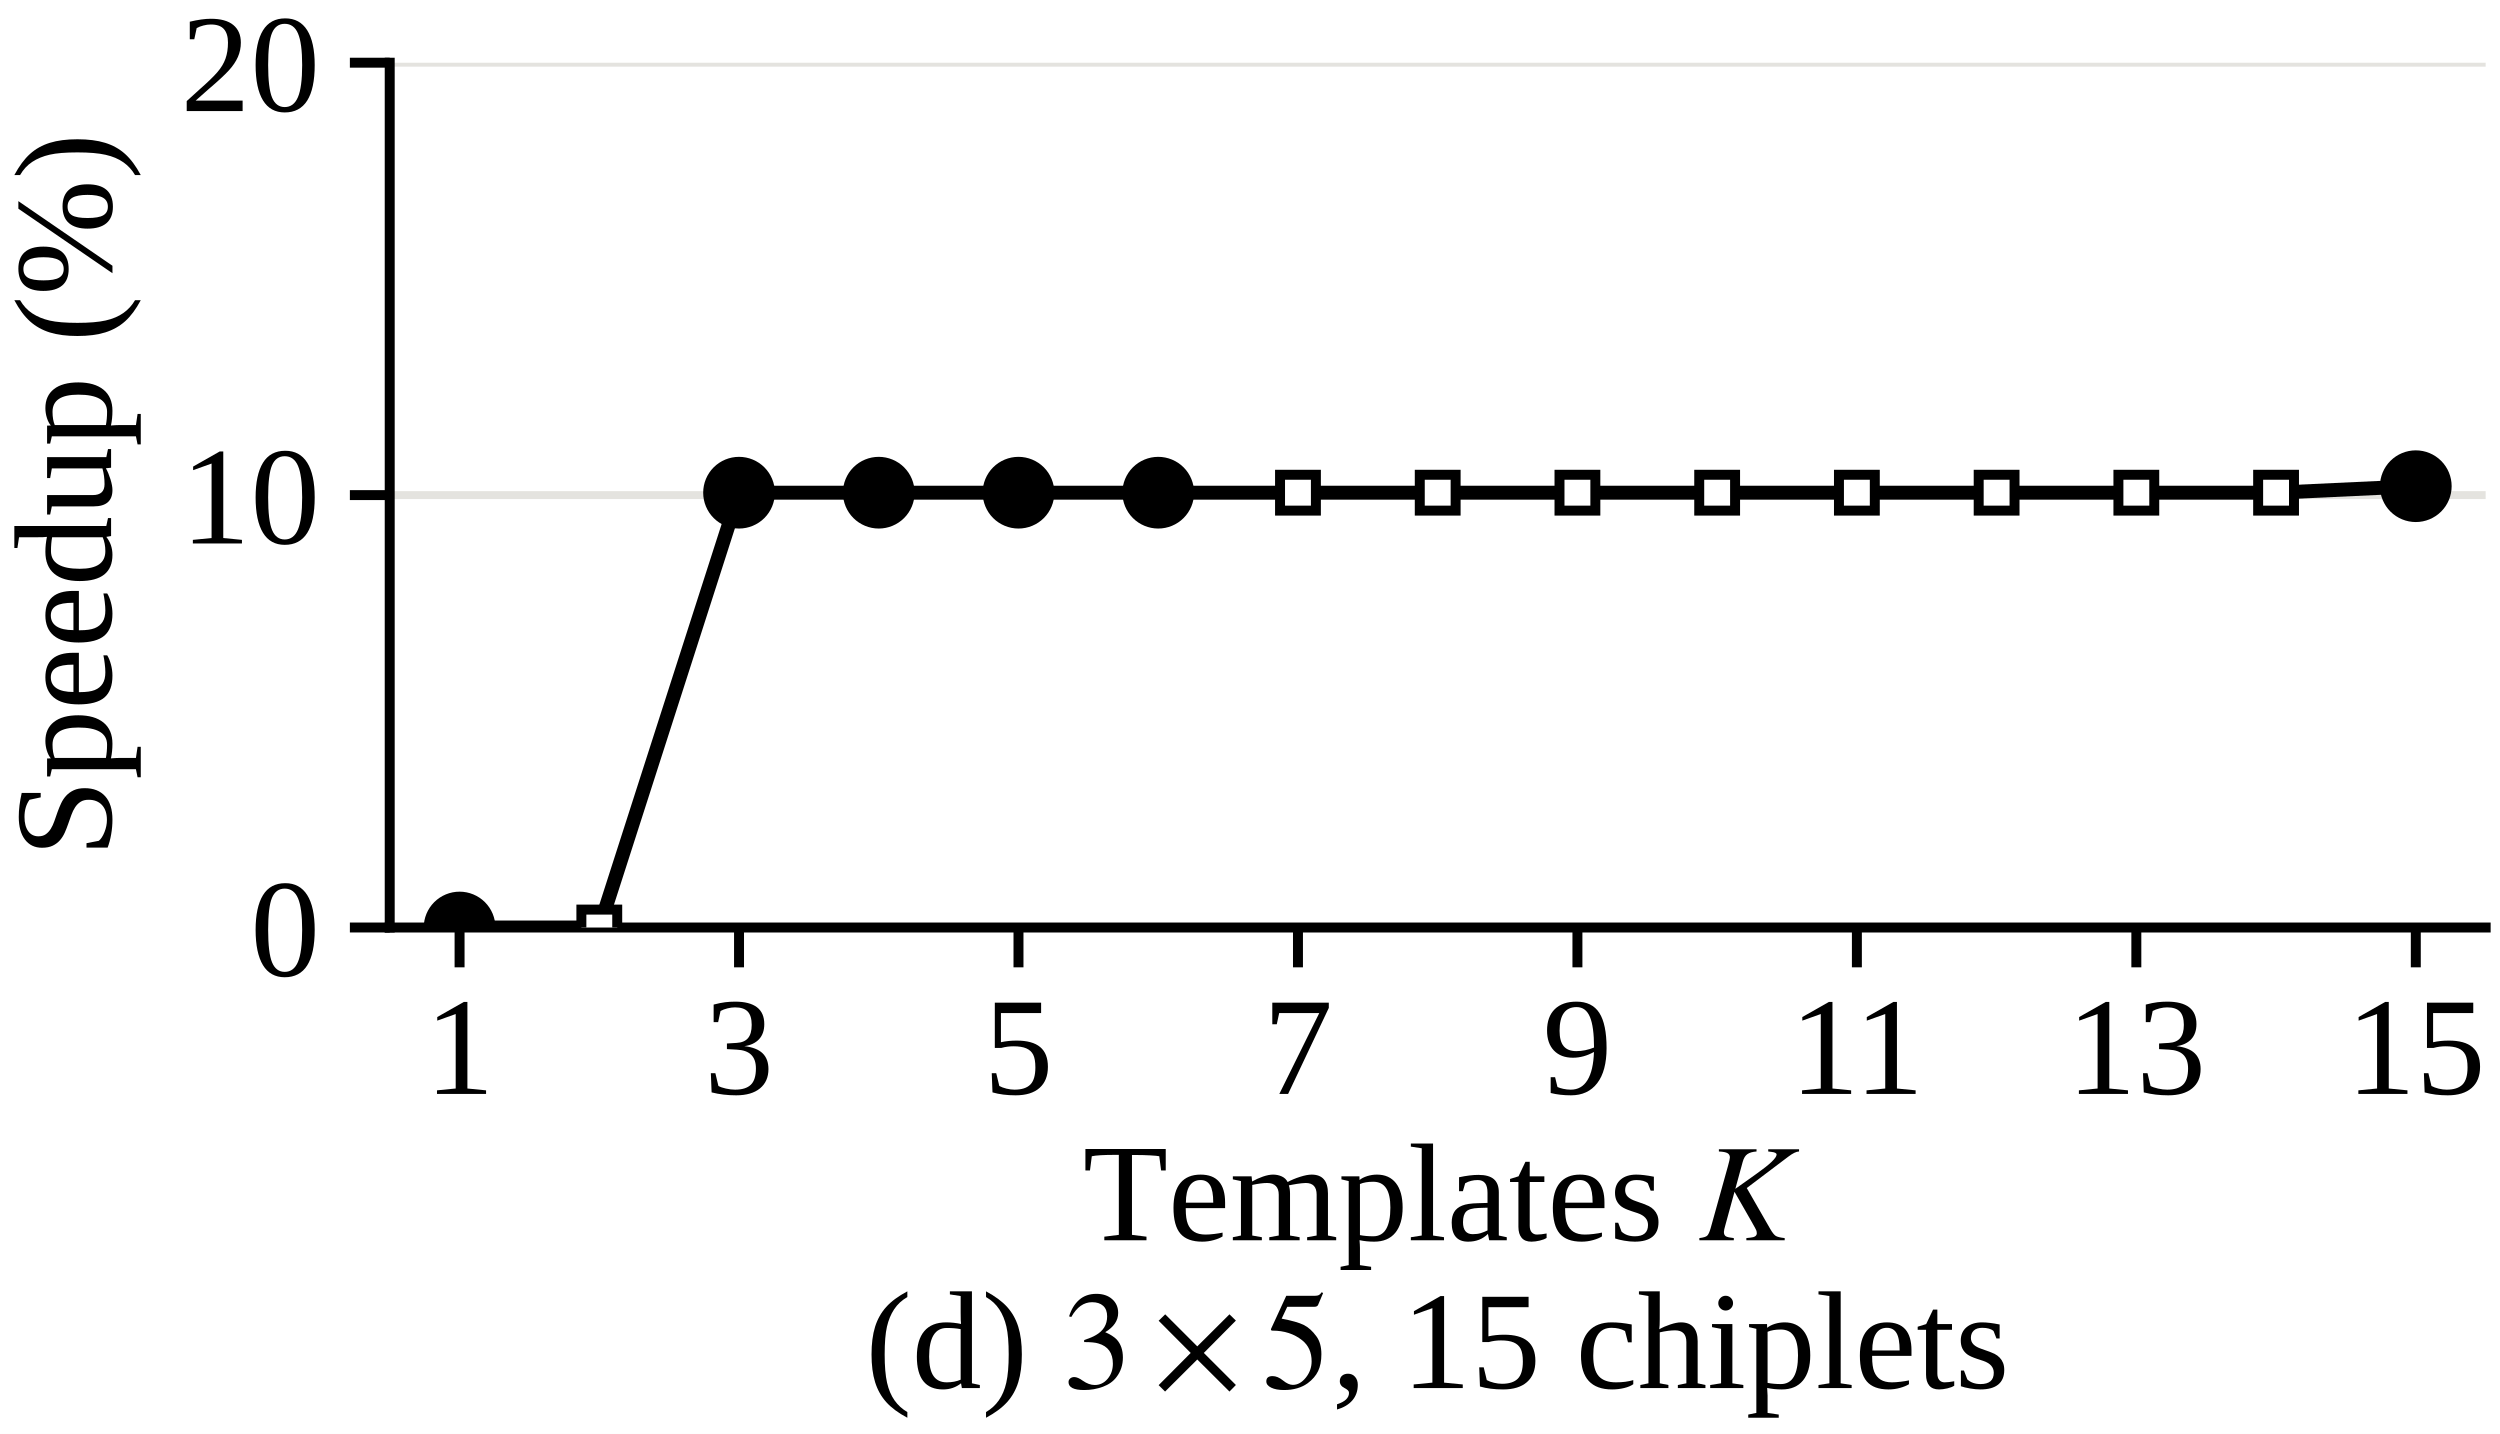
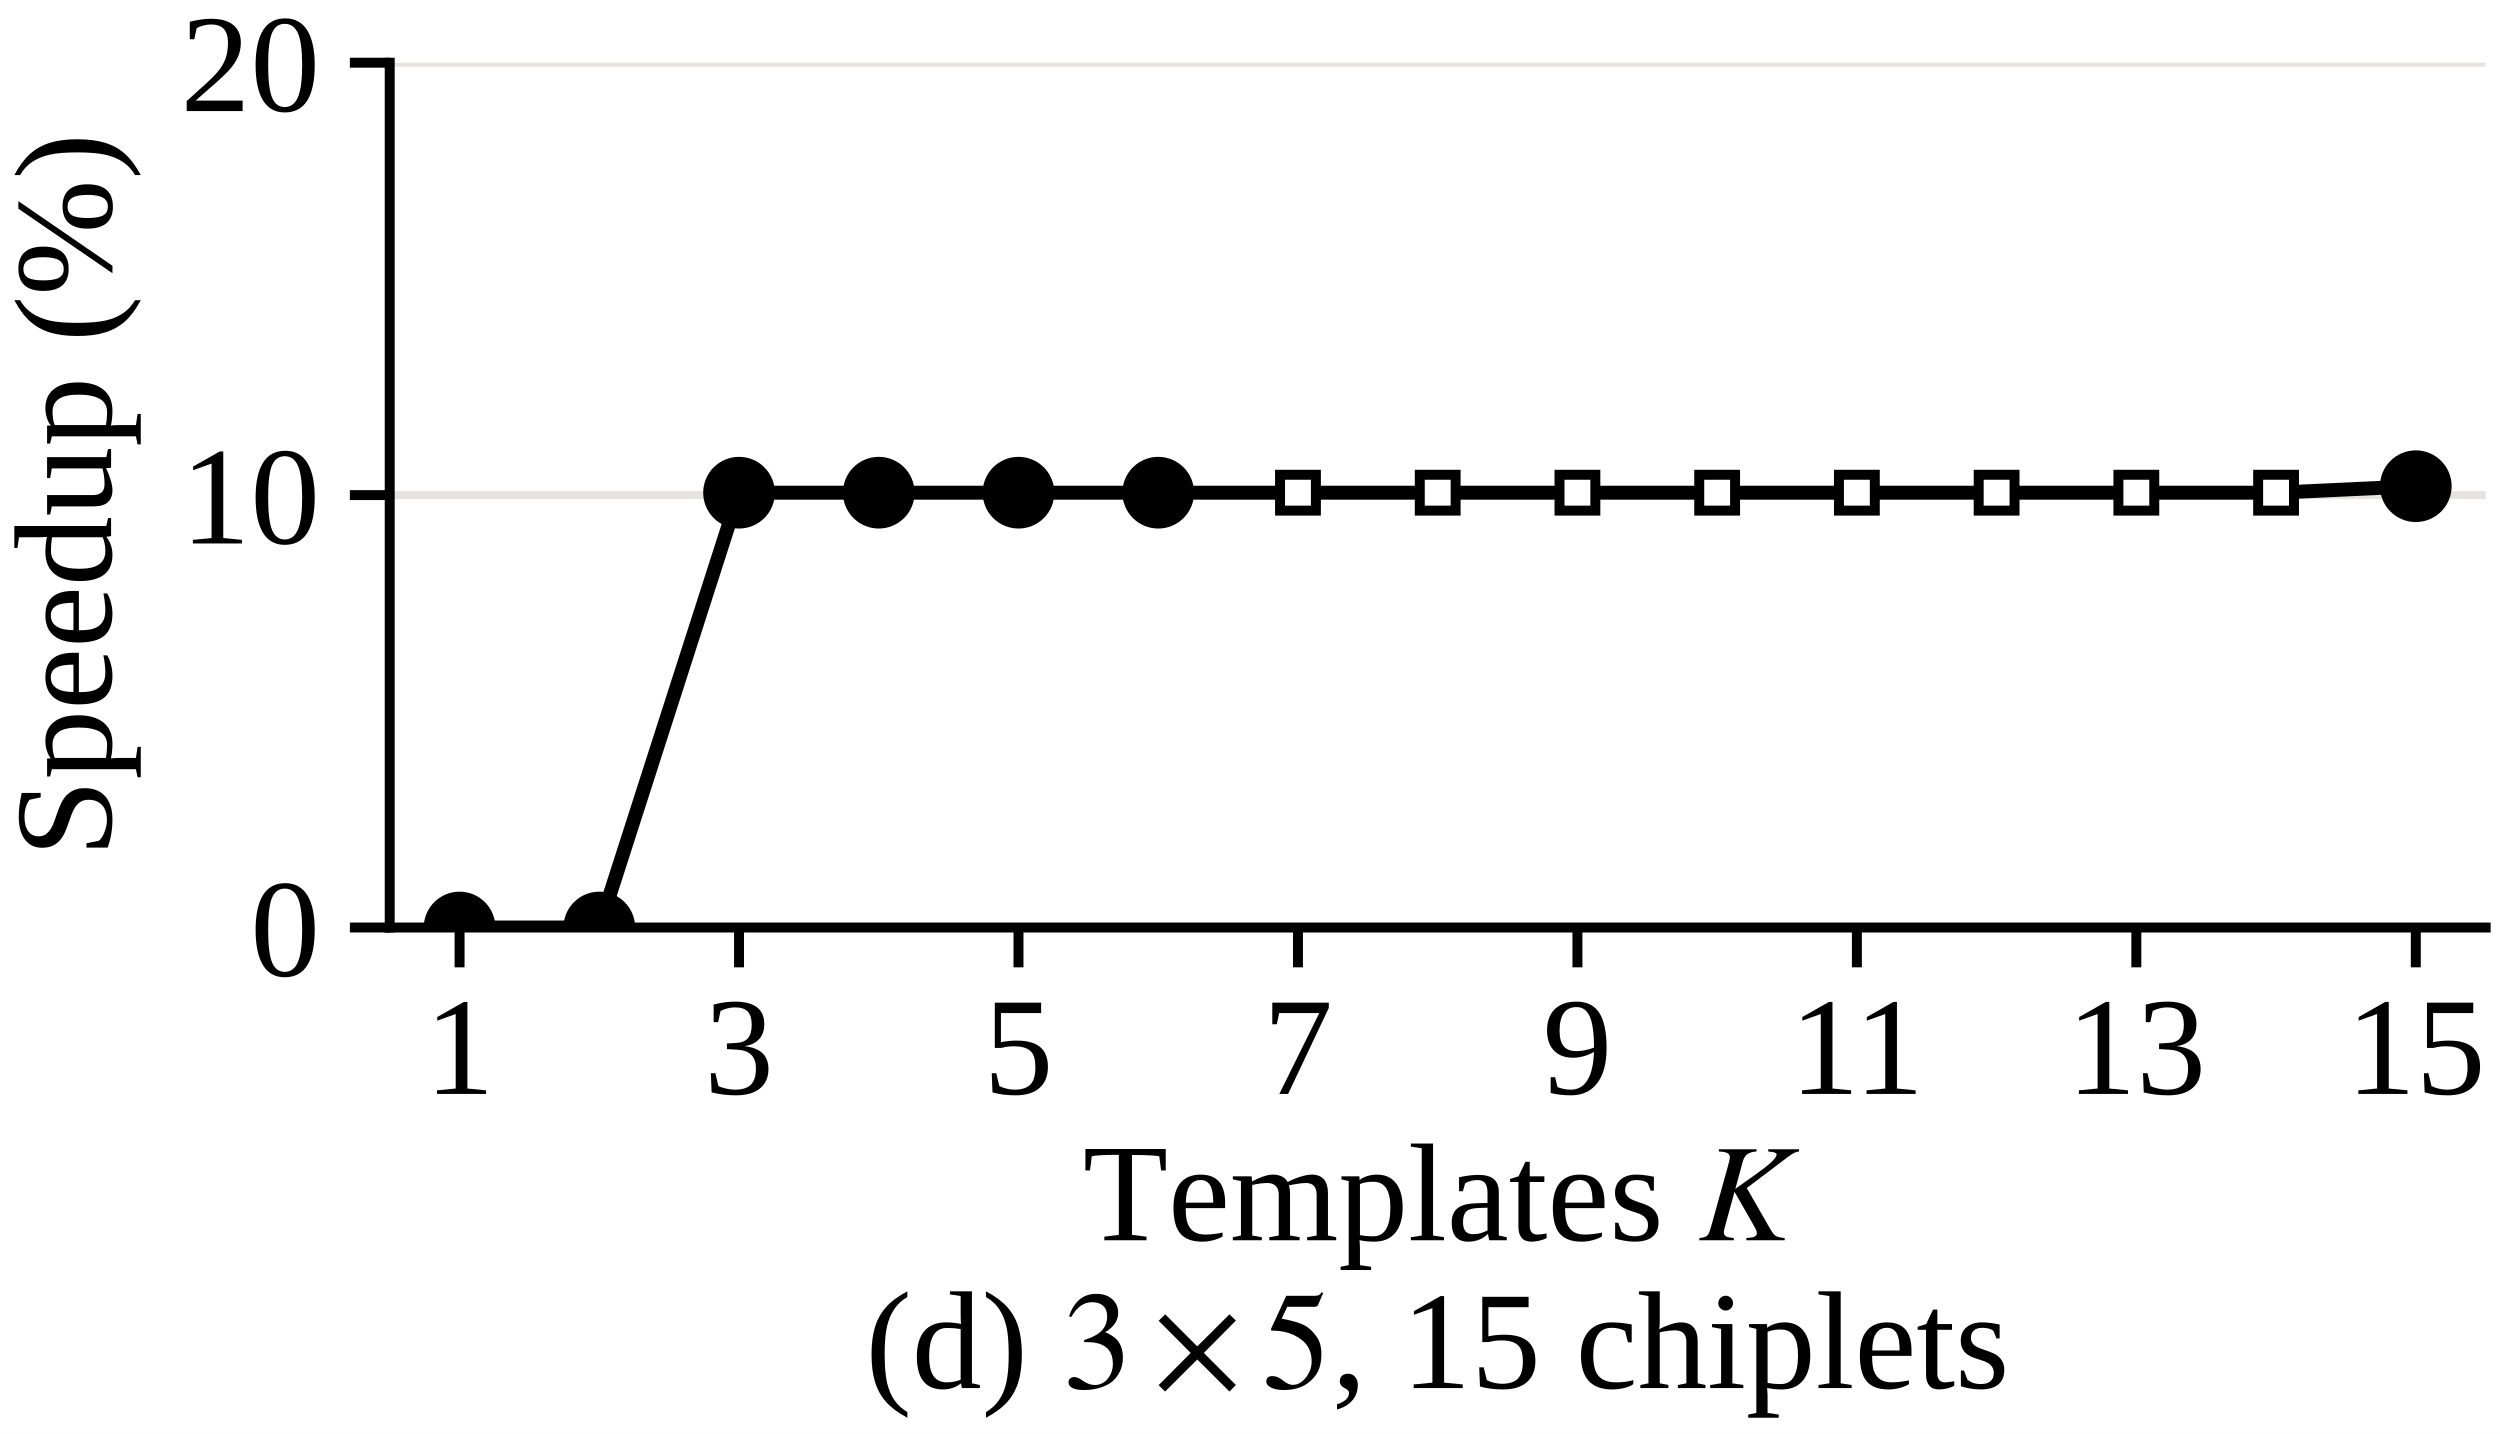
<svg xmlns="http://www.w3.org/2000/svg" xmlns:xlink="http://www.w3.org/1999/xlink" width="125.529pt" height="72pt" viewBox="0 0 125.529 72" version="1.1">
  <defs>
    <style type="text/css">*{stroke-linejoin: round; stroke-linecap: butt}</style>
  </defs>
  <g id="figure_1">
    <g id="patch_1">
      <path d="M 0 72  L 125.529 72  L 125.529 0  L 0 0  z " style="fill: #ffffff" />
    </g>
    <g id="axes_1">
      <g id="patch_2">
        <path d="M 19.568 46.572  L 124.809 46.572  L 124.809 3.149  L 19.568 3.149  z " style="fill: #ffffff" />
      </g>
      <g id="matplotlib.axis_1">
        <g id="xtick_1">
          <g id="line2d_1">
            <defs>
-               <path id="m7c589aa35e" d="M 0 0  L 0 2  " style="stroke: #000000; stroke-width: 0.5" />
-             </defs>
-             <g>
-               <use xlink:href="#m7c589aa35e" x="23.076" y="46.572" style="stroke: #000000; stroke-width: 0.5" />
+               <path id="me2c214fc5d" d="M 0 0  L 0 2  " style="stroke: #000000; stroke-width: 0.5" />
+             </defs>
+             <g>
+               <use xlink:href="#me2c214fc5d" x="23.076" y="46.572" style="stroke: #000000; stroke-width: 0.5" />
            </g>
          </g>
          <g id="text_1">
            <g transform="translate(21.32616 54.92922) scale(0.07 -0.07)">
              <defs>
                <path id="LiberationSerif-31" d="M 1959 250  L 2816 166  L 2816 0  L 563 0  L 563 166  L 1422 250  L 1422 3669  L 575 3366  L 575 3531  L 1797 4225  L 1959 4225  L 1959 250  z " transform="scale(0.015625)" />
              </defs>
              <use xlink:href="#LiberationSerif-31" />
            </g>
          </g>
        </g>
        <g id="xtick_2">
          <g id="line2d_2">
            <g>
-               <use xlink:href="#m7c589aa35e" x="37.108" y="46.572" style="stroke: #000000; stroke-width: 0.5" />
+               <use xlink:href="#me2c214fc5d" x="37.108" y="46.572" style="stroke: #000000; stroke-width: 0.5" />
            </g>
          </g>
          <g id="text_2">
            <g transform="translate(35.35831 54.92922) scale(0.07 -0.07)">
              <defs>
                <path id="LiberationSerif-33" d="M 2950 1141  Q 2950 575 2562 256  Q 2175 -63 1466 -63  Q 872 -63 341 72  L 306 953  L 513 953  L 653 366  Q 775 297 998 247  Q 1222 197 1416 197  Q 1906 197 2140 422  Q 2375 647 2375 1172  Q 2375 1584 2159 1798  Q 1944 2013 1491 2034  L 1044 2059  L 1044 2316  L 1491 2344  Q 1844 2363 2012 2563  Q 2181 2763 2181 3169  Q 2181 3591 1998 3783  Q 1816 3975 1416 3975  Q 1250 3975 1069 3929  Q 888 3884 750 3809  L 641 3297  L 434 3297  L 434 4103  Q 744 4184 969 4211  Q 1194 4238 1416 4238  Q 2759 4238 2759 3206  Q 2759 2772 2520 2514  Q 2281 2256 1844 2194  Q 2413 2128 2681 1867  Q 2950 1606 2950 1141  z " transform="scale(0.015625)" />
              </defs>
              <use xlink:href="#LiberationSerif-33" />
            </g>
          </g>
        </g>
        <g id="xtick_3">
          <g id="line2d_3">
            <g>
-               <use xlink:href="#m7c589aa35e" x="51.14" y="46.572" style="stroke: #000000; stroke-width: 0.5" />
+               <use xlink:href="#me2c214fc5d" x="51.14" y="46.572" style="stroke: #000000; stroke-width: 0.5" />
            </g>
          </g>
          <g id="text_3">
            <g transform="translate(49.39047 54.92922) scale(0.07 -0.07)">
              <defs>
                <path id="LiberationSerif-35" d="M 1516 2450  Q 2241 2450 2595 2153  Q 2950 1856 2950 1247  Q 2950 616 2565 276  Q 2181 -63 1466 -63  Q 872 -63 406 72  L 372 953  L 578 953  L 719 366  Q 856 291 1048 244  Q 1241 197 1416 197  Q 1909 197 2142 430  Q 2375 663 2375 1216  Q 2375 1603 2275 1801  Q 2175 2000 1956 2094  Q 1738 2188 1369 2188  Q 1084 2188 813 2113  L 513 2113  L 513 4191  L 2638 4191  L 2638 3713  L 794 3713  L 794 2375  Q 1131 2450 1516 2450  z " transform="scale(0.015625)" />
              </defs>
              <use xlink:href="#LiberationSerif-35" />
            </g>
          </g>
        </g>
        <g id="xtick_4">
          <g id="line2d_4">
            <g>
-               <use xlink:href="#m7c589aa35e" x="65.173" y="46.572" style="stroke: #000000; stroke-width: 0.5" />
+               <use xlink:href="#me2c214fc5d" x="65.173" y="46.572" style="stroke: #000000; stroke-width: 0.5" />
            </g>
          </g>
          <g id="text_4">
            <g transform="translate(63.42262 54.92922) scale(0.07 -0.07)">
              <defs>
                <path id="LiberationSerif-37" d="M 628 3200  L 422 3200  L 422 4191  L 3016 4191  L 3016 3950  L 1147 0  L 744 0  L 2578 3713  L 738 3713  L 628 3200  z " transform="scale(0.015625)" />
              </defs>
              <use xlink:href="#LiberationSerif-37" />
            </g>
          </g>
        </g>
        <g id="xtick_5">
          <g id="line2d_5">
            <g>
-               <use xlink:href="#m7c589aa35e" x="79.205" y="46.572" style="stroke: #000000; stroke-width: 0.5" />
+               <use xlink:href="#me2c214fc5d" x="79.205" y="46.572" style="stroke: #000000; stroke-width: 0.5" />
            </g>
          </g>
          <g id="text_5">
            <g transform="translate(77.45477 54.92922) scale(0.07 -0.07)">
              <defs>
                <path id="LiberationSerif-39" d="M 206 2913  Q 206 3544 559 3891  Q 913 4238 1556 4238  Q 2272 4238 2605 3722  Q 2938 3206 2938 2106  Q 2938 1053 2509 495  Q 2081 -63 1306 -63  Q 797 -63 372 44  L 372 769  L 575 769  L 684 319  Q 784 272 953 234  Q 1122 197 1294 197  Q 1794 197 2062 636  Q 2331 1075 2359 1928  Q 1884 1663 1394 1663  Q 841 1663 523 1992  Q 206 2322 206 2913  z M 1563 3988  Q 781 3988 781 2900  Q 781 2422 968 2194  Q 1156 1966 1550 1966  Q 1953 1966 2363 2131  Q 2363 3091 2173 3539  Q 1984 3988 1563 3988  z " transform="scale(0.015625)" />
              </defs>
              <use xlink:href="#LiberationSerif-39" />
            </g>
          </g>
        </g>
        <g id="xtick_6">
          <g id="line2d_6">
            <g>
-               <use xlink:href="#m7c589aa35e" x="93.237" y="46.572" style="stroke: #000000; stroke-width: 0.5" />
+               <use xlink:href="#me2c214fc5d" x="93.237" y="46.572" style="stroke: #000000; stroke-width: 0.5" />
            </g>
          </g>
          <g id="text_6">
            <g transform="translate(89.86817 54.92922) scale(0.07 -0.07)">
              <use xlink:href="#LiberationSerif-31" />
              <use xlink:href="#LiberationSerif-31" x="46.25" />
            </g>
          </g>
        </g>
        <g id="xtick_7">
          <g id="line2d_7">
            <g>
-               <use xlink:href="#m7c589aa35e" x="107.269" y="46.572" style="stroke: #000000; stroke-width: 0.5" />
+               <use xlink:href="#me2c214fc5d" x="107.269" y="46.572" style="stroke: #000000; stroke-width: 0.5" />
            </g>
          </g>
          <g id="text_7">
            <g transform="translate(103.7691 54.92922) scale(0.07 -0.07)">
              <use xlink:href="#LiberationSerif-31" />
              <use xlink:href="#LiberationSerif-33" x="50" />
            </g>
          </g>
        </g>
        <g id="xtick_8">
          <g id="line2d_8">
            <g>
-               <use xlink:href="#m7c589aa35e" x="121.301" y="46.572" style="stroke: #000000; stroke-width: 0.5" />
+               <use xlink:href="#me2c214fc5d" x="121.301" y="46.572" style="stroke: #000000; stroke-width: 0.5" />
            </g>
          </g>
          <g id="text_8">
            <g transform="translate(117.8012 54.92922) scale(0.07 -0.07)">
              <use xlink:href="#LiberationSerif-31" />
              <use xlink:href="#LiberationSerif-35" x="50" />
            </g>
          </g>
        </g>
        <g id="text_9">
          <g transform="translate(54.37369 62.32) scale(0.07 -0.07)">
            <defs>
              <path id="LiberationSerif-54" d="M 984 0  L 984 166  L 1650 250  L 1650 3922  L 1491 3922  Q 700 3922 409 3859  L 325 3206  L 116 3206  L 116 4191  L 3803 4191  L 3803 3206  L 3591 3206  L 3506 3859  Q 3413 3881 3097 3898  Q 2781 3916 2406 3916  L 2253 3916  L 2253 250  L 2919 166  L 2919 0  L 984 0  z " transform="scale(0.015625)" />
              <path id="LiberationSerif-65" d="M 813 1478  L 813 1422  Q 813 991 908 752  Q 1003 513 1201 388  Q 1400 263 1722 263  Q 1891 263 2122 291  Q 2353 319 2503 353  L 2503 178  Q 2353 81 2095 9  Q 1838 -63 1569 -63  Q 884 -63 567 306  Q 250 675 250 1491  Q 250 2259 572 2637  Q 894 3016 1491 3016  Q 2619 3016 2619 1734  L 2619 1478  L 813 1478  z M 1491 2766  Q 1166 2766 992 2503  Q 819 2241 819 1728  L 2075 1728  Q 2075 2288 1931 2527  Q 1788 2766 1491 2766  z " transform="scale(0.015625)" />
              <path id="LiberationSerif-6d" d="M 1019 2700  Q 1253 2834 1515 2925  Q 1778 3016 1978 3016  Q 2194 3016 2376 2934  Q 2559 2853 2650 2675  Q 2891 2809 3214 2912  Q 3538 3016 3750 3016  Q 4500 3016 4500 2150  L 4500 219  L 4878 141  L 4878 0  L 3544 0  L 3544 141  L 3981 219  L 3981 2094  Q 3981 2631 3481 2631  Q 3400 2631 3292 2618  Q 3184 2606 3076 2590  Q 2969 2575 2870 2554  Q 2772 2534 2706 2522  Q 2759 2353 2759 2150  L 2759 219  L 3200 141  L 3200 0  L 1806 0  L 1806 141  L 2241 219  L 2241 2094  Q 2241 2353 2108 2492  Q 1975 2631 1709 2631  Q 1434 2631 1025 2541  L 1025 219  L 1466 141  L 1466 0  L 134 0  L 134 141  L 506 219  L 506 2719  L 134 2797  L 134 2938  L 994 2938  L 1019 2700  z " transform="scale(0.015625)" />
              <path id="LiberationSerif-70" d="M 475 2719  L 141 2797  L 141 2938  L 966 2938  L 972 2766  Q 1103 2878 1323 2947  Q 1544 3016 1772 3016  Q 2334 3016 2642 2625  Q 2950 2234 2950 1503  Q 2950 756 2614 346  Q 2278 -63 1644 -63  Q 1291 -63 972 6  Q 991 -219 991 -347  L 991 -1141  L 1503 -1216  L 1503 -1363  L 103 -1363  L 103 -1216  L 475 -1141  L 475 2719  z M 2388 1503  Q 2388 2103 2192 2395  Q 1997 2688 1600 2688  Q 1234 2688 991 2584  L 991 238  Q 1269 184 1600 184  Q 2388 184 2388 1503  z " transform="scale(0.015625)" />
              <path id="LiberationSerif-6c" d="M 1147 219  L 1650 141  L 1650 0  L 128 0  L 128 141  L 628 219  L 628 4225  L 128 4300  L 128 4441  L 1147 4441  L 1147 219  z " transform="scale(0.015625)" />
              <path id="LiberationSerif-61" d="M 1453 3003  Q 1934 3003 2161 2806  Q 2388 2609 2388 2203  L 2388 219  L 2753 141  L 2753 0  L 1947 0  L 1888 294  Q 1531 -63 978 -63  Q 225 -63 225 813  Q 225 1106 339 1298  Q 453 1491 703 1592  Q 953 1694 1428 1703  L 1869 1716  L 1869 2175  Q 1869 2478 1758 2622  Q 1647 2766 1416 2766  Q 1103 2766 844 2619  L 738 2253  L 563 2253  L 563 2894  Q 1069 3003 1453 3003  z M 1869 1497  L 1459 1484  Q 1041 1469 892 1322  Q 744 1175 744 831  Q 744 281 1191 281  Q 1403 281 1558 329  Q 1713 378 1869 453  L 1869 1497  z " transform="scale(0.015625)" />
              <path id="LiberationSerif-74" d="M 1044 -63  Q 744 -63 595 115  Q 447 294 447 616  L 447 2675  L 63 2675  L 63 2816  L 453 2938  L 769 3603  L 966 3603  L 966 2938  L 1638 2938  L 1638 2675  L 966 2675  L 966 672  Q 966 469 1058 366  Q 1150 263 1300 263  Q 1481 263 1741 313  L 1741 109  Q 1631 34 1425 -14  Q 1219 -63 1044 -63  z " transform="scale(0.015625)" />
              <path id="LiberationSerif-73" d="M 2259 825  Q 2259 388 1982 162  Q 1706 -63 1166 -63  Q 947 -63 683 -17  Q 419 28 269 84  L 269 806  L 409 806  L 563 397  Q 797 184 1172 184  Q 1778 184 1778 703  Q 1778 1084 1300 1247  L 1022 1338  Q 706 1441 562 1547  Q 419 1653 341 1808  Q 263 1963 263 2181  Q 263 2569 527 2792  Q 791 3016 1241 3016  Q 1563 3016 2047 2919  L 2047 2278  L 1900 2278  L 1769 2619  Q 1603 2766 1247 2766  Q 994 2766 861 2641  Q 728 2516 728 2303  Q 728 2125 848 2003  Q 969 1881 1213 1800  Q 1672 1644 1812 1572  Q 1953 1500 2051 1395  Q 2150 1291 2204 1156  Q 2259 1022 2259 825  z " transform="scale(0.015625)" />
              <path id="LiberationSerif-20" transform="scale(0.015625)" />
              <path id="STIXGeneral-Italic-4b" d="M 4621 4179  L 4621 4077  Q 4442 4077 4128 3840  L 2221 2400  L 3296 525  Q 3443 269 3552 201  Q 3661 134 3962 102  L 3962 0  L 2202 0  L 2202 102  L 2387 122  Q 2682 147 2682 326  Q 2682 365 2672 409  Q 2662 454 2630 515  Q 2598 576 2579 611  Q 2560 646 2509 736  Q 2458 826 2445 851  L 1658 2227  L 1242 710  Q 1171 467 1171 384  Q 1171 237 1264 182  Q 1357 128 1626 102  L 1626 0  L 45 0  L 45 102  Q 320 134 403 211  Q 486 288 563 557  L 1357 3405  Q 1446 3725 1446 3802  Q 1446 3936 1337 4000  Q 1229 4064 941 4077  L 941 4179  L 2669 4179  L 2669 4077  Q 2400 4058 2253 3958  Q 2106 3859 2035 3603  L 1696 2362  L 2675 3059  Q 3590 3706 3590 3936  Q 3590 4032 3360 4058  L 3206 4077  L 3206 4179  L 4621 4179  z " transform="scale(0.015625)" />
            </defs>
            <use xlink:href="#LiberationSerif-54" transform="translate(0 0.609375)" />
            <use xlink:href="#LiberationSerif-65" transform="translate(61.08398 0.609375)" />
            <use xlink:href="#LiberationSerif-6d" transform="translate(105.4688 0.609375)" />
            <use xlink:href="#LiberationSerif-70" transform="translate(183.252 0.609375)" />
            <use xlink:href="#LiberationSerif-6c" transform="translate(233.252 0.609375)" />
            <use xlink:href="#LiberationSerif-61" transform="translate(261.0352 0.609375)" />
            <use xlink:href="#LiberationSerif-74" transform="translate(305.4199 0.609375)" />
            <use xlink:href="#LiberationSerif-65" transform="translate(333.2031 0.609375)" />
            <use xlink:href="#LiberationSerif-73" transform="translate(377.5879 0.609375)" />
            <use xlink:href="#LiberationSerif-20" transform="translate(416.5039 0.609375)" />
            <use xlink:href="#STIXGeneral-Italic-4b" transform="translate(441.5039 0.609375)" />
          </g>
          <g transform="translate(43.4537 69.74) scale(0.07 -0.07)">
            <defs>
              <path id="LiberationSerif-28" d="M 884 1544  Q 884 731 993 248  Q 1103 -234 1337 -565  Q 1572 -897 1925 -1100  L 1925 -1363  Q 1306 -1034 957 -645  Q 609 -256 445 270  Q 281 797 281 1544  Q 281 2288 443 2811  Q 606 3334 953 3721  Q 1300 4109 1925 4441  L 1925 4178  Q 1544 3959 1319 3617  Q 1094 3275 989 2819  Q 884 2363 884 1544  z " transform="scale(0.015625)" />
              <path id="LiberationSerif-64" d="M 2259 219  Q 1906 -63 1434 -63  Q 231 -63 231 1441  Q 231 2213 572 2614  Q 913 3016 1575 3016  Q 1913 3016 2259 2944  Q 2241 3047 2241 3463  L 2241 4225  L 1747 4300  L 1747 4441  L 2759 4441  L 2759 219  L 3122 141  L 3122 0  L 2297 0  L 2259 219  z M 794 1441  Q 794 847 994 555  Q 1194 263 1606 263  Q 1959 263 2241 384  L 2241 2706  Q 1963 2759 1606 2759  Q 794 2759 794 1441  z " transform="scale(0.015625)" />
              <path id="LiberationSerif-29" d="M 206 -1363  L 206 -1100  Q 559 -897 793 -564  Q 1028 -231 1137 251  Q 1247 734 1247 1544  Q 1247 2363 1142 2819  Q 1038 3275 813 3617  Q 588 3959 206 4178  L 206 4441  Q 831 4106 1178 3720  Q 1525 3334 1687 2811  Q 1850 2288 1850 1544  Q 1850 800 1687 273  Q 1525 -253 1178 -640  Q 831 -1028 206 -1363  z " transform="scale(0.015625)" />
              <path id="STIXGeneral-Regular-33" d="M 390 3264  L 288 3290  Q 435 3770 748 4048  Q 1062 4326 1542 4326  Q 1990 4326 2265 4083  Q 2541 3840 2541 3450  Q 2541 2925 1946 2566  Q 2298 2413 2477 2227  Q 2758 1914 2758 1402  Q 2758 890 2464 506  Q 2246 211 1840 60  Q 1434 -90 979 -90  Q 262 -90 262 275  Q 262 378 339 442  Q 416 506 525 506  Q 685 506 915 339  Q 1197 141 1466 141  Q 1818 141 2058 425  Q 2298 710 2298 1120  Q 2298 1856 1632 2048  Q 1434 2112 979 2112  L 979 2202  Q 1338 2323 1517 2432  Q 2035 2726 2035 3290  Q 2035 3610 1852 3776  Q 1670 3942 1344 3942  Q 768 3942 390 3264  z " transform="scale(0.015625)" />
              <path id="STIXGeneral-Regular-d7" d="M 3821 141  L 3526 -160  L 2048 1312  L 570 -160  L 275 134  L 1747 1613  L 275 3091  L 576 3386  L 2048 1914  L 3526 3386  L 3821 3098  L 2349 1613  L 3821 141  z " transform="scale(0.015625)" />
              <path id="STIXGeneral-Regular-35" d="M 2803 4358  L 2573 3814  Q 2534 3731 2400 3731  L 1158 3731  L 902 3187  Q 1606 3053 1920 2896  Q 2234 2739 2502 2368  Q 2726 2061 2726 1555  Q 2726 1094 2576 780  Q 2426 467 2099 224  Q 1664 -90 1011 -90  Q 646 -90 422 19  Q 198 128 198 307  Q 198 550 486 550  Q 717 550 960 352  Q 1210 147 1414 147  Q 1747 147 2012 480  Q 2278 813 2278 1229  Q 2278 1843 1850 2189  Q 1293 2637 486 2637  Q 410 2637 410 2688  L 416 2720  L 1114 4237  L 2438 4237  Q 2547 4237 2608 4269  Q 2669 4301 2746 4403  L 2803 4358  z " transform="scale(0.015625)" />
              <path id="LiberationSerif-2c" d="M 1197 153  Q 1197 -275 948 -564  Q 700 -853 244 -984  L 244 -744  Q 794 -569 794 -219  Q 794 -156 747 -106  Q 700 -56 584 3  Q 372 113 372 313  Q 372 481 478 570  Q 584 659 750 659  Q 950 659 1073 515  Q 1197 372 1197 153  z " transform="scale(0.015625)" />
              <path id="LiberationSerif-63" d="M 2644 178  Q 2491 66 2222 1  Q 1953 -63 1672 -63  Q 244 -63 244 1491  Q 244 2225 608 2620  Q 972 3016 1650 3016  Q 2072 3016 2572 2919  L 2572 2100  L 2400 2100  L 2266 2619  Q 2006 2766 1644 2766  Q 806 2766 806 1491  Q 806 828 1061 545  Q 1316 263 1850 263  Q 2306 263 2644 366  L 2644 178  z " transform="scale(0.015625)" />
              <path id="LiberationSerif-68" d="M 1019 3169  Q 1019 2844 997 2700  Q 1222 2828 1508 2922  Q 1794 3016 1991 3016  Q 2372 3016 2565 2794  Q 2759 2572 2759 2150  L 2759 219  L 3116 141  L 3116 0  L 1850 0  L 1850 141  L 2241 219  L 2241 2113  Q 2241 2650 1722 2650  Q 1428 2650 1019 2559  L 1019 219  L 1416 141  L 1416 0  L 128 0  L 128 141  L 500 219  L 500 4225  L 63 4300  L 63 4441  L 1019 4441  L 1019 3169  z " transform="scale(0.015625)" />
              <path id="LiberationSerif-69" d="M 1184 3897  Q 1184 3759 1084 3659  Q 984 3559 844 3559  Q 706 3559 606 3659  Q 506 3759 506 3897  Q 506 4038 606 4138  Q 706 4238 844 4238  Q 984 4238 1084 4138  Q 1184 4038 1184 3897  z M 1153 219  L 1656 141  L 1656 0  L 134 0  L 134 141  L 634 219  L 634 2719  L 219 2797  L 219 2938  L 1153 2938  L 1153 219  z " transform="scale(0.015625)" />
            </defs>
            <use xlink:href="#LiberationSerif-28" transform="translate(0 0.609375)" />
            <use xlink:href="#LiberationSerif-64" transform="translate(33.30078 0.609375)" />
            <use xlink:href="#LiberationSerif-29" transform="translate(83.30078 0.609375)" />
            <use xlink:href="#LiberationSerif-20" transform="translate(116.6016 0.609375)" />
            <use xlink:href="#STIXGeneral-Regular-33" transform="translate(141.6016 0.609375)" />
            <use xlink:href="#STIXGeneral-Regular-d7" transform="translate(206.0415 0.609375)" />
            <use xlink:href="#STIXGeneral-Regular-35" transform="translate(284.4815 0.609375)" />
            <use xlink:href="#LiberationSerif-2c" transform="translate(334.4815 0.609375)" />
            <use xlink:href="#LiberationSerif-20" transform="translate(359.4815 0.609375)" />
            <use xlink:href="#LiberationSerif-31" transform="translate(384.4815 0.609375)" />
            <use xlink:href="#LiberationSerif-35" transform="translate(434.4815 0.609375)" />
            <use xlink:href="#LiberationSerif-20" transform="translate(484.4815 0.609375)" />
            <use xlink:href="#LiberationSerif-63" transform="translate(509.4815 0.609375)" />
            <use xlink:href="#LiberationSerif-68" transform="translate(553.8663 0.609375)" />
            <use xlink:href="#LiberationSerif-69" transform="translate(603.8663 0.609375)" />
            <use xlink:href="#LiberationSerif-70" transform="translate(631.6495 0.609375)" />
            <use xlink:href="#LiberationSerif-6c" transform="translate(681.6495 0.609375)" />
            <use xlink:href="#LiberationSerif-65" transform="translate(709.4327 0.609375)" />
            <use xlink:href="#LiberationSerif-74" transform="translate(753.8174 0.609375)" />
            <use xlink:href="#LiberationSerif-73" transform="translate(781.6006 0.609375)" />
          </g>
        </g>
      </g>
      <g id="matplotlib.axis_2">
        <g id="ytick_1">
          <g id="line2d_9">
-             <path d="M 19.568 46.572  L 124.809 46.572  " clip-path="url(#p32232cf2c4)" style="fill: none; stroke: #e4e3df; stroke-width: 0.4; stroke-linecap: square" />
+             <path d="M 19.568 46.572  L 124.809 46.572  " clip-path="url(#p063690e36f)" style="fill: none; stroke: #e4e3df; stroke-width: 0.4; stroke-linecap: square" />
          </g>
          <g id="line2d_10">
            <defs>
-               <path id="mfcccc86366" d="M 0 0  L -2 0  " style="stroke: #000000; stroke-width: 0.5" />
-             </defs>
-             <g>
-               <use xlink:href="#mfcccc86366" x="19.568" y="46.572" style="stroke: #000000; stroke-width: 0.5" />
+               <path id="mdd6cff4d17" d="M 0 0  L -2 0  " style="stroke: #000000; stroke-width: 0.5" />
+             </defs>
+             <g>
+               <use xlink:href="#mdd6cff4d17" x="19.568" y="46.572" style="stroke: #000000; stroke-width: 0.5" />
            </g>
          </g>
          <g id="text_10">
            <g transform="translate(12.56813 49.00055) scale(0.07 -0.07)">
              <defs>
                <path id="LiberationSerif-30" d="M 2956 2113  Q 2956 -63 1581 -63  Q 919 -63 581 493  Q 244 1050 244 2113  Q 244 3153 581 3704  Q 919 4256 1606 4256  Q 2269 4256 2612 3711  Q 2956 3166 2956 2113  z M 2381 2113  Q 2381 3119 2190 3562  Q 2000 4006 1581 4006  Q 1175 4006 997 3587  Q 819 3169 819 2113  Q 819 1050 1000 617  Q 1181 184 1581 184  Q 1994 184 2187 639  Q 2381 1094 2381 2113  z " transform="scale(0.015625)" />
              </defs>
              <use xlink:href="#LiberationSerif-30" />
            </g>
          </g>
        </g>
        <g id="ytick_2">
          <g id="line2d_11">
-             <path d="M 19.568 24.86  L 124.809 24.86  " clip-path="url(#p32232cf2c4)" style="fill: none; stroke: #e4e3df; stroke-width: 0.4; stroke-linecap: square" />
+             <path d="M 19.568 24.86  L 124.809 24.86  " clip-path="url(#p063690e36f)" style="fill: none; stroke: #e4e3df; stroke-width: 0.4; stroke-linecap: square" />
          </g>
          <g id="line2d_12">
            <g>
-               <use xlink:href="#mfcccc86366" x="19.568" y="24.86" style="stroke: #000000; stroke-width: 0.5" />
+               <use xlink:href="#mdd6cff4d17" x="19.568" y="24.86" style="stroke: #000000; stroke-width: 0.5" />
            </g>
          </g>
          <g id="text_11">
            <g transform="translate(9.068125 27.28894) scale(0.07 -0.07)">
              <use xlink:href="#LiberationSerif-31" />
              <use xlink:href="#LiberationSerif-30" x="50" />
            </g>
          </g>
        </g>
        <g id="ytick_3">
          <g id="line2d_13">
-             <path d="M 19.568 3.149  L 124.809 3.149  " clip-path="url(#p32232cf2c4)" style="fill: none; stroke: #e4e3df; stroke-width: 0.4; stroke-linecap: square" />
+             <path d="M 19.568 3.149  L 124.809 3.149  " clip-path="url(#p063690e36f)" style="fill: none; stroke: #e4e3df; stroke-width: 0.4; stroke-linecap: square" />
          </g>
          <g id="line2d_14">
            <g>
-               <use xlink:href="#mfcccc86366" x="19.568" y="3.149" style="stroke: #000000; stroke-width: 0.5" />
+               <use xlink:href="#mdd6cff4d17" x="19.568" y="3.149" style="stroke: #000000; stroke-width: 0.5" />
            </g>
          </g>
          <g id="text_12">
            <g transform="translate(9.068125 5.577344) scale(0.07 -0.07)">
              <defs>
                <path id="LiberationSerif-32" d="M 2847 0  L 281 0  L 281 459  L 863 988  Q 1422 1478 1684 1781  Q 1947 2084 2061 2406  Q 2175 2728 2175 3144  Q 2175 3550 1990 3762  Q 1806 3975 1388 3975  Q 1222 3975 1047 3929  Q 872 3884 738 3809  L 628 3297  L 422 3297  L 422 4103  Q 991 4238 1388 4238  Q 2075 4238 2420 3952  Q 2766 3666 2766 3144  Q 2766 2794 2630 2483  Q 2494 2172 2212 1864  Q 1931 1556 1281 1003  Q 1003 766 691 481  L 2847 481  L 2847 0  z " transform="scale(0.015625)" />
              </defs>
              <use xlink:href="#LiberationSerif-32" />
              <use xlink:href="#LiberationSerif-30" x="50" />
            </g>
          </g>
        </g>
        <g id="text_13">
          <g transform="translate(5.577344 43.03512) rotate(-90) scale(0.07 -0.07)">
            <defs>
              <path id="LiberationSerif-53" d="M 434 1128  L 638 1128  L 747 563  Q 863 416 1145 303  Q 1428 191 1703 191  Q 2141 191 2386 414  Q 2631 638 2631 1031  Q 2631 1256 2536 1403  Q 2441 1550 2286 1651  Q 2131 1753 1934 1823  Q 1738 1894 1530 1966  Q 1322 2038 1125 2125  Q 928 2213 773 2347  Q 619 2481 523 2679  Q 428 2878 428 3169  Q 428 3669 803 3953  Q 1178 4238 1844 4238  Q 2350 4238 2944 4103  L 2944 3231  L 2741 3231  L 2631 3744  Q 2313 3975 1844 3975  Q 1425 3975 1189 3804  Q 953 3634 953 3334  Q 953 3131 1048 2997  Q 1144 2863 1298 2767  Q 1453 2672 1651 2603  Q 1850 2534 2058 2461  Q 2266 2388 2464 2295  Q 2663 2203 2817 2061  Q 2972 1919 3067 1714  Q 3163 1509 3163 1209  Q 3163 603 2791 270  Q 2419 -63 1719 -63  Q 1381 -63 1040 -3  Q 700 56 434 159  L 434 1128  z " transform="scale(0.015625)" />
              <path id="LiberationSerif-75" d="M 978 838  Q 978 300 1478 300  Q 1866 300 2203 397  L 2203 2719  L 1759 2797  L 1759 2938  L 2719 2938  L 2719 219  L 3091 141  L 3091 0  L 2234 0  L 2209 238  Q 1988 116 1697 26  Q 1406 -63 1209 -63  Q 459 -63 459 800  L 459 2719  L 84 2797  L 84 2938  L 978 2938  L 978 838  z " transform="scale(0.015625)" />
              <path id="LiberationSerif-25" d="M 1375 -63  L 1031 -63  L 3994 4256  L 4341 4256  L 1375 -63  z M 2253 3109  Q 2253 1947 1222 1947  Q 719 1947 469 2244  Q 219 2541 219 3109  Q 219 4256 1241 4256  Q 1738 4256 1995 3968  Q 2253 3681 2253 3109  z M 1766 3109  Q 1766 3584 1636 3804  Q 1506 4025 1222 4025  Q 950 4025 826 3817  Q 703 3609 703 3109  Q 703 2597 828 2386  Q 953 2175 1222 2175  Q 1503 2175 1634 2398  Q 1766 2622 1766 3109  z M 5113 1081  Q 5113 -84 4084 -84  Q 3581 -84 3329 212  Q 3078 509 3078 1081  Q 3078 1638 3331 1933  Q 3584 2228 4103 2228  Q 4600 2228 4856 1940  Q 5113 1653 5113 1081  z M 4628 1081  Q 4628 1556 4498 1776  Q 4369 1997 4084 1997  Q 3813 1997 3689 1789  Q 3566 1581 3566 1081  Q 3566 569 3691 358  Q 3816 147 4084 147  Q 4366 147 4497 370  Q 4628 594 4628 1081  z " transform="scale(0.015625)" />
            </defs>
            <use xlink:href="#LiberationSerif-53" />
            <use xlink:href="#LiberationSerif-70" x="55.615" />
            <use xlink:href="#LiberationSerif-65" x="105.615" />
            <use xlink:href="#LiberationSerif-65" x="150" />
            <use xlink:href="#LiberationSerif-64" x="194.385" />
            <use xlink:href="#LiberationSerif-75" x="244.385" />
            <use xlink:href="#LiberationSerif-70" x="294.385" />
            <use xlink:href="#LiberationSerif-20" x="344.385" />
            <use xlink:href="#LiberationSerif-28" x="369.385" />
            <use xlink:href="#LiberationSerif-25" x="402.686" />
            <use xlink:href="#LiberationSerif-29" x="485.986" />
          </g>
        </g>
      </g>
      <g id="line2d_15">
-         <path d="M 23.076 46.572  L 30.092 46.572  L 37.108 24.739  L 44.124 24.739  L 51.14 24.739  L 58.157 24.739  L 65.173 24.739  L 72.189 24.739  L 79.205 24.739  L 86.221 24.739  L 93.237 24.739  L 100.253 24.739  L 107.269 24.739  L 114.285 24.739  L 121.301 24.413  " clip-path="url(#p32232cf2c4)" style="fill: none; stroke: #000000; stroke-width: 0.7; stroke-linecap: square" />
+         <path d="M 23.076 46.572  L 30.092 46.572  L 37.108 24.739  L 44.124 24.739  L 51.14 24.739  L 58.157 24.739  L 65.173 24.739  L 72.189 24.739  L 79.205 24.739  L 86.221 24.739  L 93.237 24.739  L 100.253 24.739  L 107.269 24.739  L 114.285 24.739  L 121.301 24.413  " clip-path="url(#p063690e36f)" style="fill: none; stroke: #000000; stroke-width: 0.7; stroke-linecap: square" />
      </g>
      <g id="patch_3">
        <path d="M 19.568 46.572  L 19.568 3.149  " style="fill: none; stroke: #000000; stroke-width: 0.5; stroke-linejoin: miter; stroke-linecap: square" />
      </g>
      <g id="patch_4">
        <path d="M 19.568 46.572  L 124.809 46.572  " style="fill: none; stroke: #000000; stroke-width: 0.5; stroke-linejoin: miter; stroke-linecap: square" />
      </g>
      <g id="line2d_16">
-         <path d="M 23.076 46.572  " clip-path="url(#p32232cf2c4)" style="fill: none; stroke: #000000; stroke-width: 1.5; stroke-linecap: square" />
+         <path d="M 23.076 46.572  " clip-path="url(#p063690e36f)" style="fill: none; stroke: #000000; stroke-width: 1.5; stroke-linecap: square" />
        <defs>
-           <path id="mf38703d27a" d="M 0 1.5  C 0.398 1.5 0.779 1.342 1.061 1.061  C 1.342 0.779 1.5 0.398 1.5 0  C 1.5 -0.398 1.342 -0.779 1.061 -1.061  C 0.779 -1.342 0.398 -1.5 0 -1.5  C -0.398 -1.5 -0.779 -1.342 -1.061 -1.061  C -1.342 -0.779 -1.5 -0.398 -1.5 0  C -1.5 0.398 -1.342 0.779 -1.061 1.061  C -0.779 1.342 -0.398 1.5 0 1.5  z " style="stroke: #000000; stroke-width: 0.6" />
+           <path id="m0a63be17ad" d="M 0 1.5  C 0.398 1.5 0.779 1.342 1.061 1.061  C 1.342 0.779 1.5 0.398 1.5 0  C 1.5 -0.398 1.342 -0.779 1.061 -1.061  C 0.779 -1.342 0.398 -1.5 0 -1.5  C -0.398 -1.5 -0.779 -1.342 -1.061 -1.061  C -1.342 -0.779 -1.5 -0.398 -1.5 0  C -1.5 0.398 -1.342 0.779 -1.061 1.061  C -0.779 1.342 -0.398 1.5 0 1.5  z " style="stroke: #000000; stroke-width: 0.6" />
        </defs>
-         <g clip-path="url(#p32232cf2c4)">
-           <use xlink:href="#mf38703d27a" x="23.076" y="46.572" style="stroke: #000000; stroke-width: 0.6" />
+         <g clip-path="url(#p063690e36f)">
+           <use xlink:href="#m0a63be17ad" x="23.076" y="46.572" style="stroke: #000000; stroke-width: 0.6" />
        </g>
      </g>
      <g id="line2d_17">
-         <path d="M 30.092 46.572  " clip-path="url(#p32232cf2c4)" style="fill: none; stroke: #000000; stroke-width: 1.5; stroke-linecap: square" />
+         <path d="M 30.092 46.572  " clip-path="url(#p063690e36f)" style="fill: none; stroke: #000000; stroke-width: 1.5; stroke-linecap: square" />
+         <g clip-path="url(#p063690e36f)">
+           <use xlink:href="#m0a63be17ad" x="30.092" y="46.572" style="stroke: #000000; stroke-width: 0.6" />
+         </g>
+       </g>
+       <g id="line2d_18">
+         <path d="M 37.108 24.739  " clip-path="url(#p063690e36f)" style="fill: none; stroke: #000000; stroke-width: 1.5; stroke-linecap: square" />
+         <g clip-path="url(#p063690e36f)">
+           <use xlink:href="#m0a63be17ad" x="37.108" y="24.739" style="stroke: #000000; stroke-width: 0.6" />
+         </g>
+       </g>
+       <g id="line2d_19">
+         <path d="M 44.124 24.739  " clip-path="url(#p063690e36f)" style="fill: none; stroke: #000000; stroke-width: 1.5; stroke-linecap: square" />
+         <g clip-path="url(#p063690e36f)">
+           <use xlink:href="#m0a63be17ad" x="44.124" y="24.739" style="stroke: #000000; stroke-width: 0.6" />
+         </g>
+       </g>
+       <g id="line2d_20">
+         <path d="M 51.14 24.739  " clip-path="url(#p063690e36f)" style="fill: none; stroke: #000000; stroke-width: 1.5; stroke-linecap: square" />
+         <g clip-path="url(#p063690e36f)">
+           <use xlink:href="#m0a63be17ad" x="51.14" y="24.739" style="stroke: #000000; stroke-width: 0.6" />
+         </g>
+       </g>
+       <g id="line2d_21">
+         <path d="M 58.157 24.739  " clip-path="url(#p063690e36f)" style="fill: none; stroke: #000000; stroke-width: 1.5; stroke-linecap: square" />
+         <g clip-path="url(#p063690e36f)">
+           <use xlink:href="#m0a63be17ad" x="58.157" y="24.739" style="stroke: #000000; stroke-width: 0.6" />
+         </g>
+       </g>
+       <g id="line2d_22">
+         <path d="M 65.173 24.739  " clip-path="url(#p063690e36f)" style="fill: none; stroke: #000000; stroke-width: 1.5; stroke-linecap: square" />
        <defs>
-           <path id="m5a9b78bbb3" d="M -0.9 0.9  L 0.9 0.9  L 0.9 -0.9  L -0.9 -0.9  z " style="stroke: #000000; stroke-width: 0.5; stroke-linejoin: miter" />
+           <path id="m61942f7a13" d="M -0.9 0.9  L 0.9 0.9  L 0.9 -0.9  L -0.9 -0.9  z " style="stroke: #000000; stroke-width: 0.5; stroke-linejoin: miter" />
        </defs>
-         <g clip-path="url(#p32232cf2c4)">
-           <use xlink:href="#m5a9b78bbb3" x="30.092" y="46.572" style="fill: #ffffff; stroke: #000000; stroke-width: 0.5; stroke-linejoin: miter" />
-         </g>
-       </g>
-       <g id="line2d_18">
-         <path d="M 37.108 24.739  " clip-path="url(#p32232cf2c4)" style="fill: none; stroke: #000000; stroke-width: 1.5; stroke-linecap: square" />
-         <g clip-path="url(#p32232cf2c4)">
-           <use xlink:href="#mf38703d27a" x="37.108" y="24.739" style="stroke: #000000; stroke-width: 0.6" />
-         </g>
-       </g>
-       <g id="line2d_19">
-         <path d="M 44.124 24.739  " clip-path="url(#p32232cf2c4)" style="fill: none; stroke: #000000; stroke-width: 1.5; stroke-linecap: square" />
-         <g clip-path="url(#p32232cf2c4)">
-           <use xlink:href="#mf38703d27a" x="44.124" y="24.739" style="stroke: #000000; stroke-width: 0.6" />
-         </g>
-       </g>
-       <g id="line2d_20">
-         <path d="M 51.14 24.739  " clip-path="url(#p32232cf2c4)" style="fill: none; stroke: #000000; stroke-width: 1.5; stroke-linecap: square" />
-         <g clip-path="url(#p32232cf2c4)">
-           <use xlink:href="#mf38703d27a" x="51.14" y="24.739" style="stroke: #000000; stroke-width: 0.6" />
-         </g>
-       </g>
-       <g id="line2d_21">
-         <path d="M 58.157 24.739  " clip-path="url(#p32232cf2c4)" style="fill: none; stroke: #000000; stroke-width: 1.5; stroke-linecap: square" />
-         <g clip-path="url(#p32232cf2c4)">
-           <use xlink:href="#mf38703d27a" x="58.157" y="24.739" style="stroke: #000000; stroke-width: 0.6" />
-         </g>
-       </g>
-       <g id="line2d_22">
-         <path d="M 65.173 24.739  " clip-path="url(#p32232cf2c4)" style="fill: none; stroke: #000000; stroke-width: 1.5; stroke-linecap: square" />
-         <g clip-path="url(#p32232cf2c4)">
-           <use xlink:href="#m5a9b78bbb3" x="65.173" y="24.739" style="fill: #ffffff; stroke: #000000; stroke-width: 0.5; stroke-linejoin: miter" />
+         <g clip-path="url(#p063690e36f)">
+           <use xlink:href="#m61942f7a13" x="65.173" y="24.739" style="fill: #ffffff; stroke: #000000; stroke-width: 0.5; stroke-linejoin: miter" />
        </g>
      </g>
      <g id="line2d_23">
-         <path d="M 72.189 24.739  " clip-path="url(#p32232cf2c4)" style="fill: none; stroke: #000000; stroke-width: 1.5; stroke-linecap: square" />
-         <g clip-path="url(#p32232cf2c4)">
-           <use xlink:href="#m5a9b78bbb3" x="72.189" y="24.739" style="fill: #ffffff; stroke: #000000; stroke-width: 0.5; stroke-linejoin: miter" />
+         <path d="M 72.189 24.739  " clip-path="url(#p063690e36f)" style="fill: none; stroke: #000000; stroke-width: 1.5; stroke-linecap: square" />
+         <g clip-path="url(#p063690e36f)">
+           <use xlink:href="#m61942f7a13" x="72.189" y="24.739" style="fill: #ffffff; stroke: #000000; stroke-width: 0.5; stroke-linejoin: miter" />
        </g>
      </g>
      <g id="line2d_24">
-         <path d="M 79.205 24.739  " clip-path="url(#p32232cf2c4)" style="fill: none; stroke: #000000; stroke-width: 1.5; stroke-linecap: square" />
-         <g clip-path="url(#p32232cf2c4)">
-           <use xlink:href="#m5a9b78bbb3" x="79.205" y="24.739" style="fill: #ffffff; stroke: #000000; stroke-width: 0.5; stroke-linejoin: miter" />
+         <path d="M 79.205 24.739  " clip-path="url(#p063690e36f)" style="fill: none; stroke: #000000; stroke-width: 1.5; stroke-linecap: square" />
+         <g clip-path="url(#p063690e36f)">
+           <use xlink:href="#m61942f7a13" x="79.205" y="24.739" style="fill: #ffffff; stroke: #000000; stroke-width: 0.5; stroke-linejoin: miter" />
        </g>
      </g>
      <g id="line2d_25">
-         <path d="M 86.221 24.739  " clip-path="url(#p32232cf2c4)" style="fill: none; stroke: #000000; stroke-width: 1.5; stroke-linecap: square" />
-         <g clip-path="url(#p32232cf2c4)">
-           <use xlink:href="#m5a9b78bbb3" x="86.221" y="24.739" style="fill: #ffffff; stroke: #000000; stroke-width: 0.5; stroke-linejoin: miter" />
+         <path d="M 86.221 24.739  " clip-path="url(#p063690e36f)" style="fill: none; stroke: #000000; stroke-width: 1.5; stroke-linecap: square" />
+         <g clip-path="url(#p063690e36f)">
+           <use xlink:href="#m61942f7a13" x="86.221" y="24.739" style="fill: #ffffff; stroke: #000000; stroke-width: 0.5; stroke-linejoin: miter" />
        </g>
      </g>
      <g id="line2d_26">
-         <path d="M 93.237 24.739  " clip-path="url(#p32232cf2c4)" style="fill: none; stroke: #000000; stroke-width: 1.5; stroke-linecap: square" />
-         <g clip-path="url(#p32232cf2c4)">
-           <use xlink:href="#m5a9b78bbb3" x="93.237" y="24.739" style="fill: #ffffff; stroke: #000000; stroke-width: 0.5; stroke-linejoin: miter" />
+         <path d="M 93.237 24.739  " clip-path="url(#p063690e36f)" style="fill: none; stroke: #000000; stroke-width: 1.5; stroke-linecap: square" />
+         <g clip-path="url(#p063690e36f)">
+           <use xlink:href="#m61942f7a13" x="93.237" y="24.739" style="fill: #ffffff; stroke: #000000; stroke-width: 0.5; stroke-linejoin: miter" />
        </g>
      </g>
      <g id="line2d_27">
-         <path d="M 100.253 24.739  " clip-path="url(#p32232cf2c4)" style="fill: none; stroke: #000000; stroke-width: 1.5; stroke-linecap: square" />
-         <g clip-path="url(#p32232cf2c4)">
-           <use xlink:href="#m5a9b78bbb3" x="100.253" y="24.739" style="fill: #ffffff; stroke: #000000; stroke-width: 0.5; stroke-linejoin: miter" />
+         <path d="M 100.253 24.739  " clip-path="url(#p063690e36f)" style="fill: none; stroke: #000000; stroke-width: 1.5; stroke-linecap: square" />
+         <g clip-path="url(#p063690e36f)">
+           <use xlink:href="#m61942f7a13" x="100.253" y="24.739" style="fill: #ffffff; stroke: #000000; stroke-width: 0.5; stroke-linejoin: miter" />
        </g>
      </g>
      <g id="line2d_28">
-         <path d="M 107.269 24.739  " clip-path="url(#p32232cf2c4)" style="fill: none; stroke: #000000; stroke-width: 1.5; stroke-linecap: square" />
-         <g clip-path="url(#p32232cf2c4)">
-           <use xlink:href="#m5a9b78bbb3" x="107.269" y="24.739" style="fill: #ffffff; stroke: #000000; stroke-width: 0.5; stroke-linejoin: miter" />
+         <path d="M 107.269 24.739  " clip-path="url(#p063690e36f)" style="fill: none; stroke: #000000; stroke-width: 1.5; stroke-linecap: square" />
+         <g clip-path="url(#p063690e36f)">
+           <use xlink:href="#m61942f7a13" x="107.269" y="24.739" style="fill: #ffffff; stroke: #000000; stroke-width: 0.5; stroke-linejoin: miter" />
        </g>
      </g>
      <g id="line2d_29">
-         <path d="M 114.285 24.739  " clip-path="url(#p32232cf2c4)" style="fill: none; stroke: #000000; stroke-width: 1.5; stroke-linecap: square" />
-         <g clip-path="url(#p32232cf2c4)">
-           <use xlink:href="#m5a9b78bbb3" x="114.285" y="24.739" style="fill: #ffffff; stroke: #000000; stroke-width: 0.5; stroke-linejoin: miter" />
+         <path d="M 114.285 24.739  " clip-path="url(#p063690e36f)" style="fill: none; stroke: #000000; stroke-width: 1.5; stroke-linecap: square" />
+         <g clip-path="url(#p063690e36f)">
+           <use xlink:href="#m61942f7a13" x="114.285" y="24.739" style="fill: #ffffff; stroke: #000000; stroke-width: 0.5; stroke-linejoin: miter" />
        </g>
      </g>
      <g id="line2d_30">
-         <path d="M 121.301 24.413  " clip-path="url(#p32232cf2c4)" style="fill: none; stroke: #000000; stroke-width: 1.5; stroke-linecap: square" />
-         <g clip-path="url(#p32232cf2c4)">
-           <use xlink:href="#mf38703d27a" x="121.301" y="24.413" style="stroke: #000000; stroke-width: 0.6" />
+         <path d="M 121.301 24.413  " clip-path="url(#p063690e36f)" style="fill: none; stroke: #000000; stroke-width: 1.5; stroke-linecap: square" />
+         <g clip-path="url(#p063690e36f)">
+           <use xlink:href="#m0a63be17ad" x="121.301" y="24.413" style="stroke: #000000; stroke-width: 0.6" />
        </g>
      </g>
    </g>
  </g>
  <defs>
-     <clipPath id="p32232cf2c4">
+     <clipPath id="p063690e36f">
      <rect x="19.568" y="3.149" width="105.241" height="43.423" />
    </clipPath>
  </defs>
</svg>
